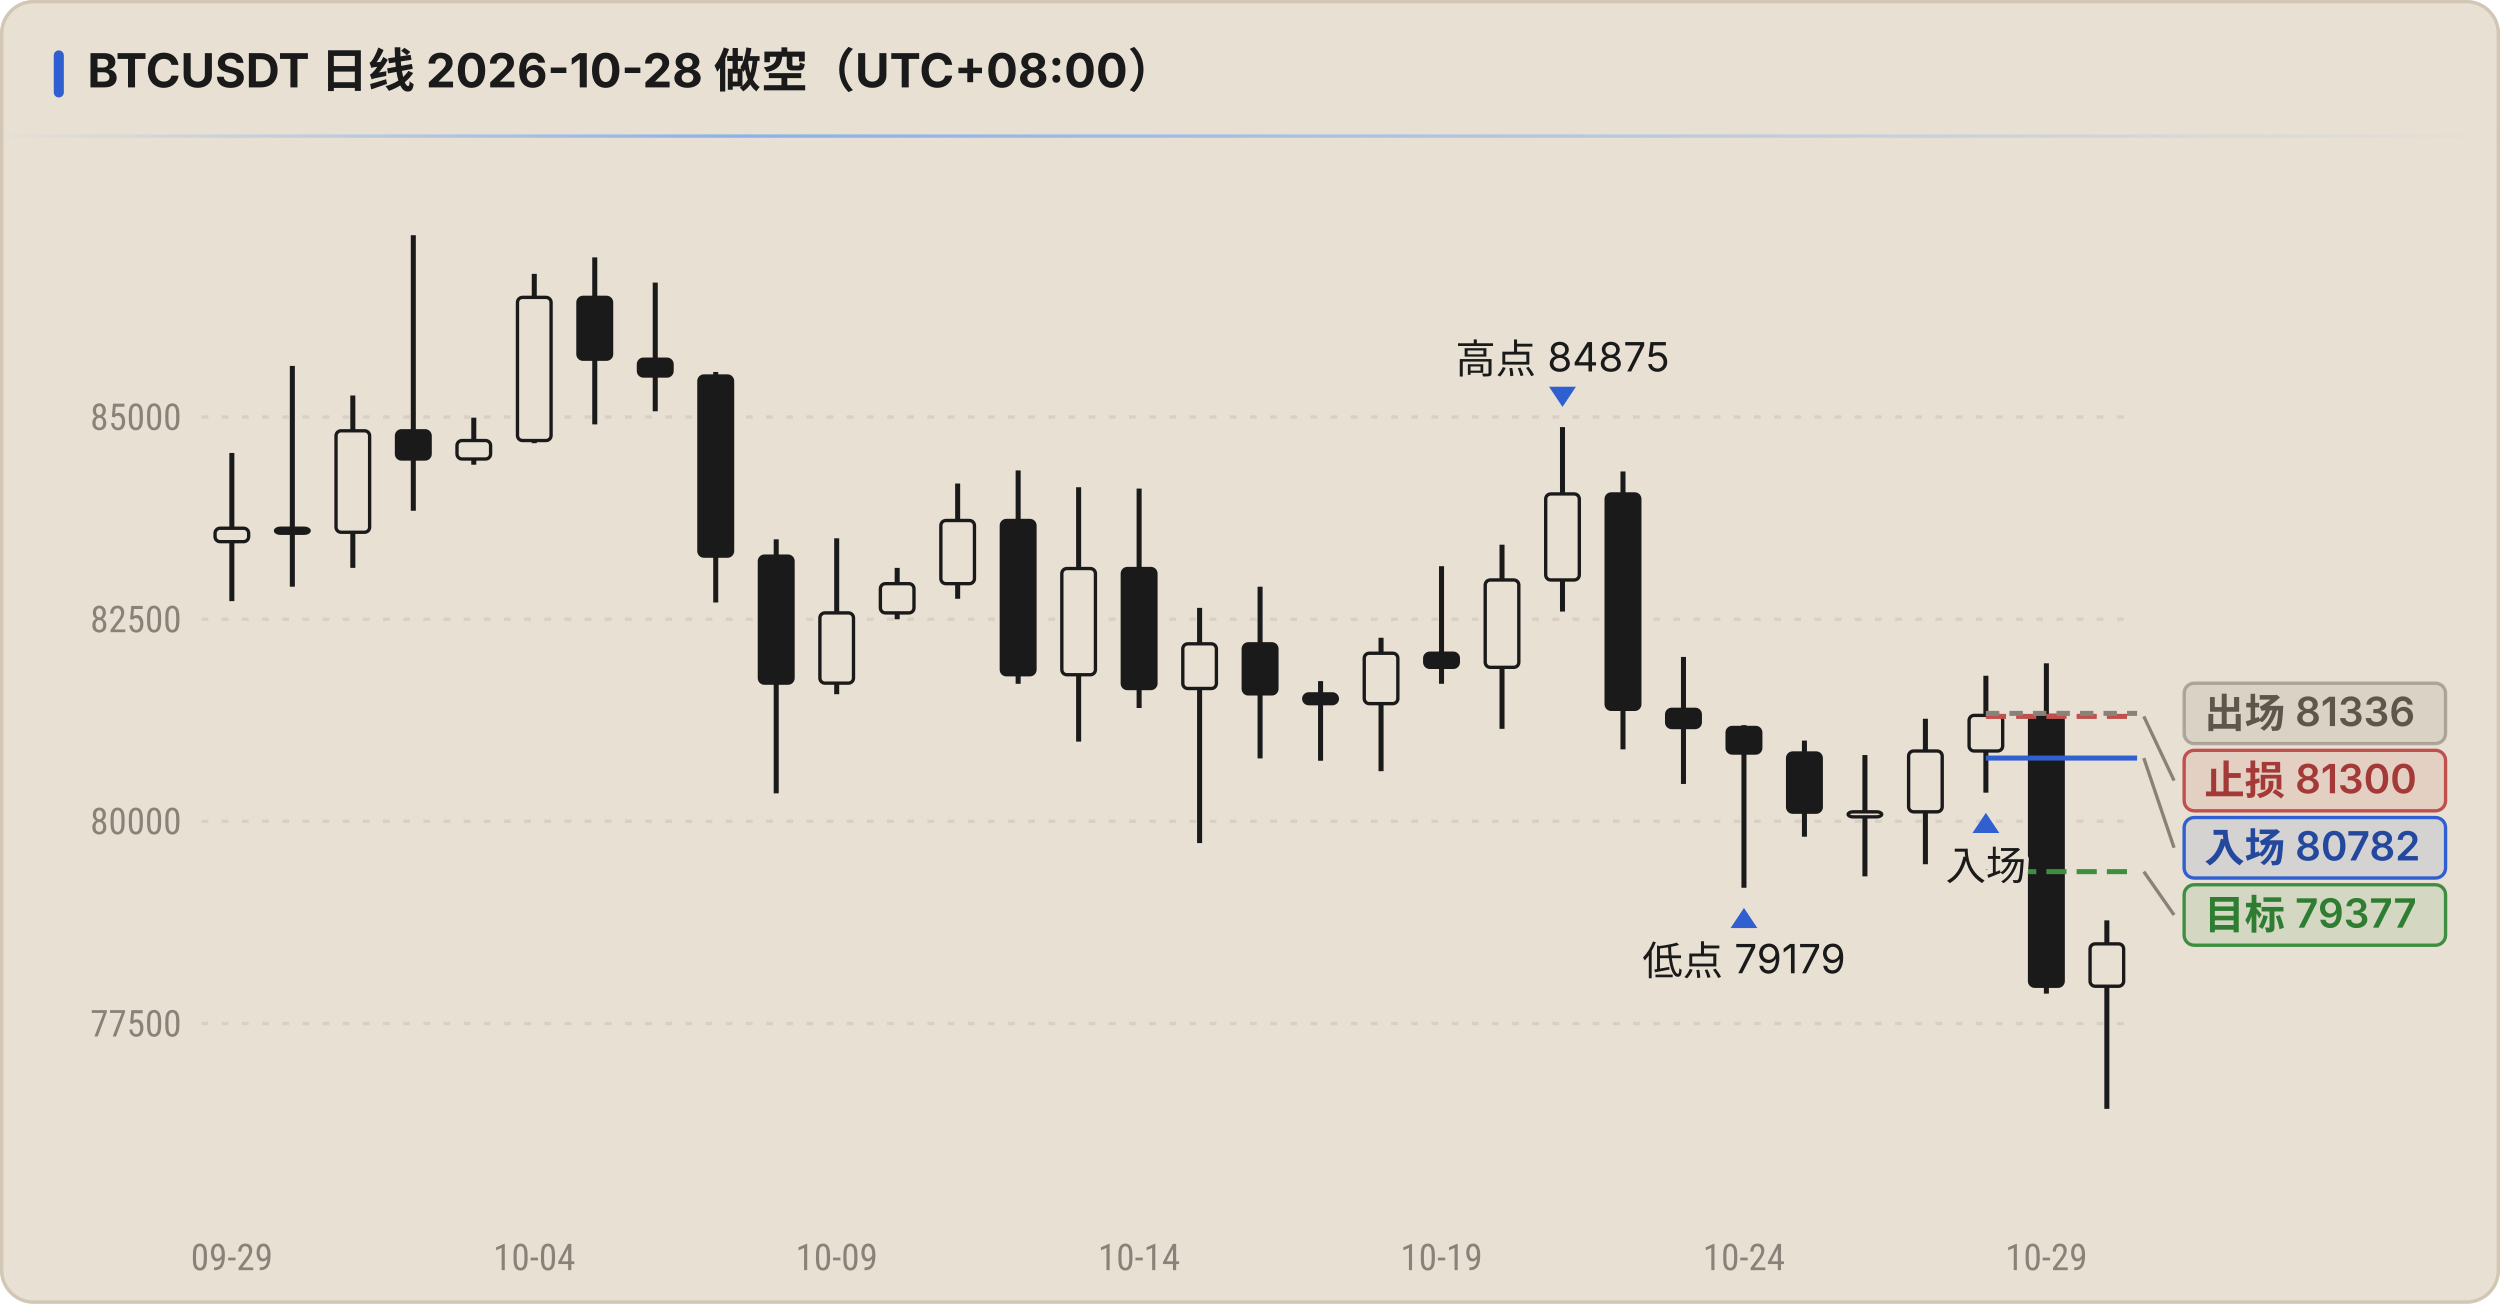
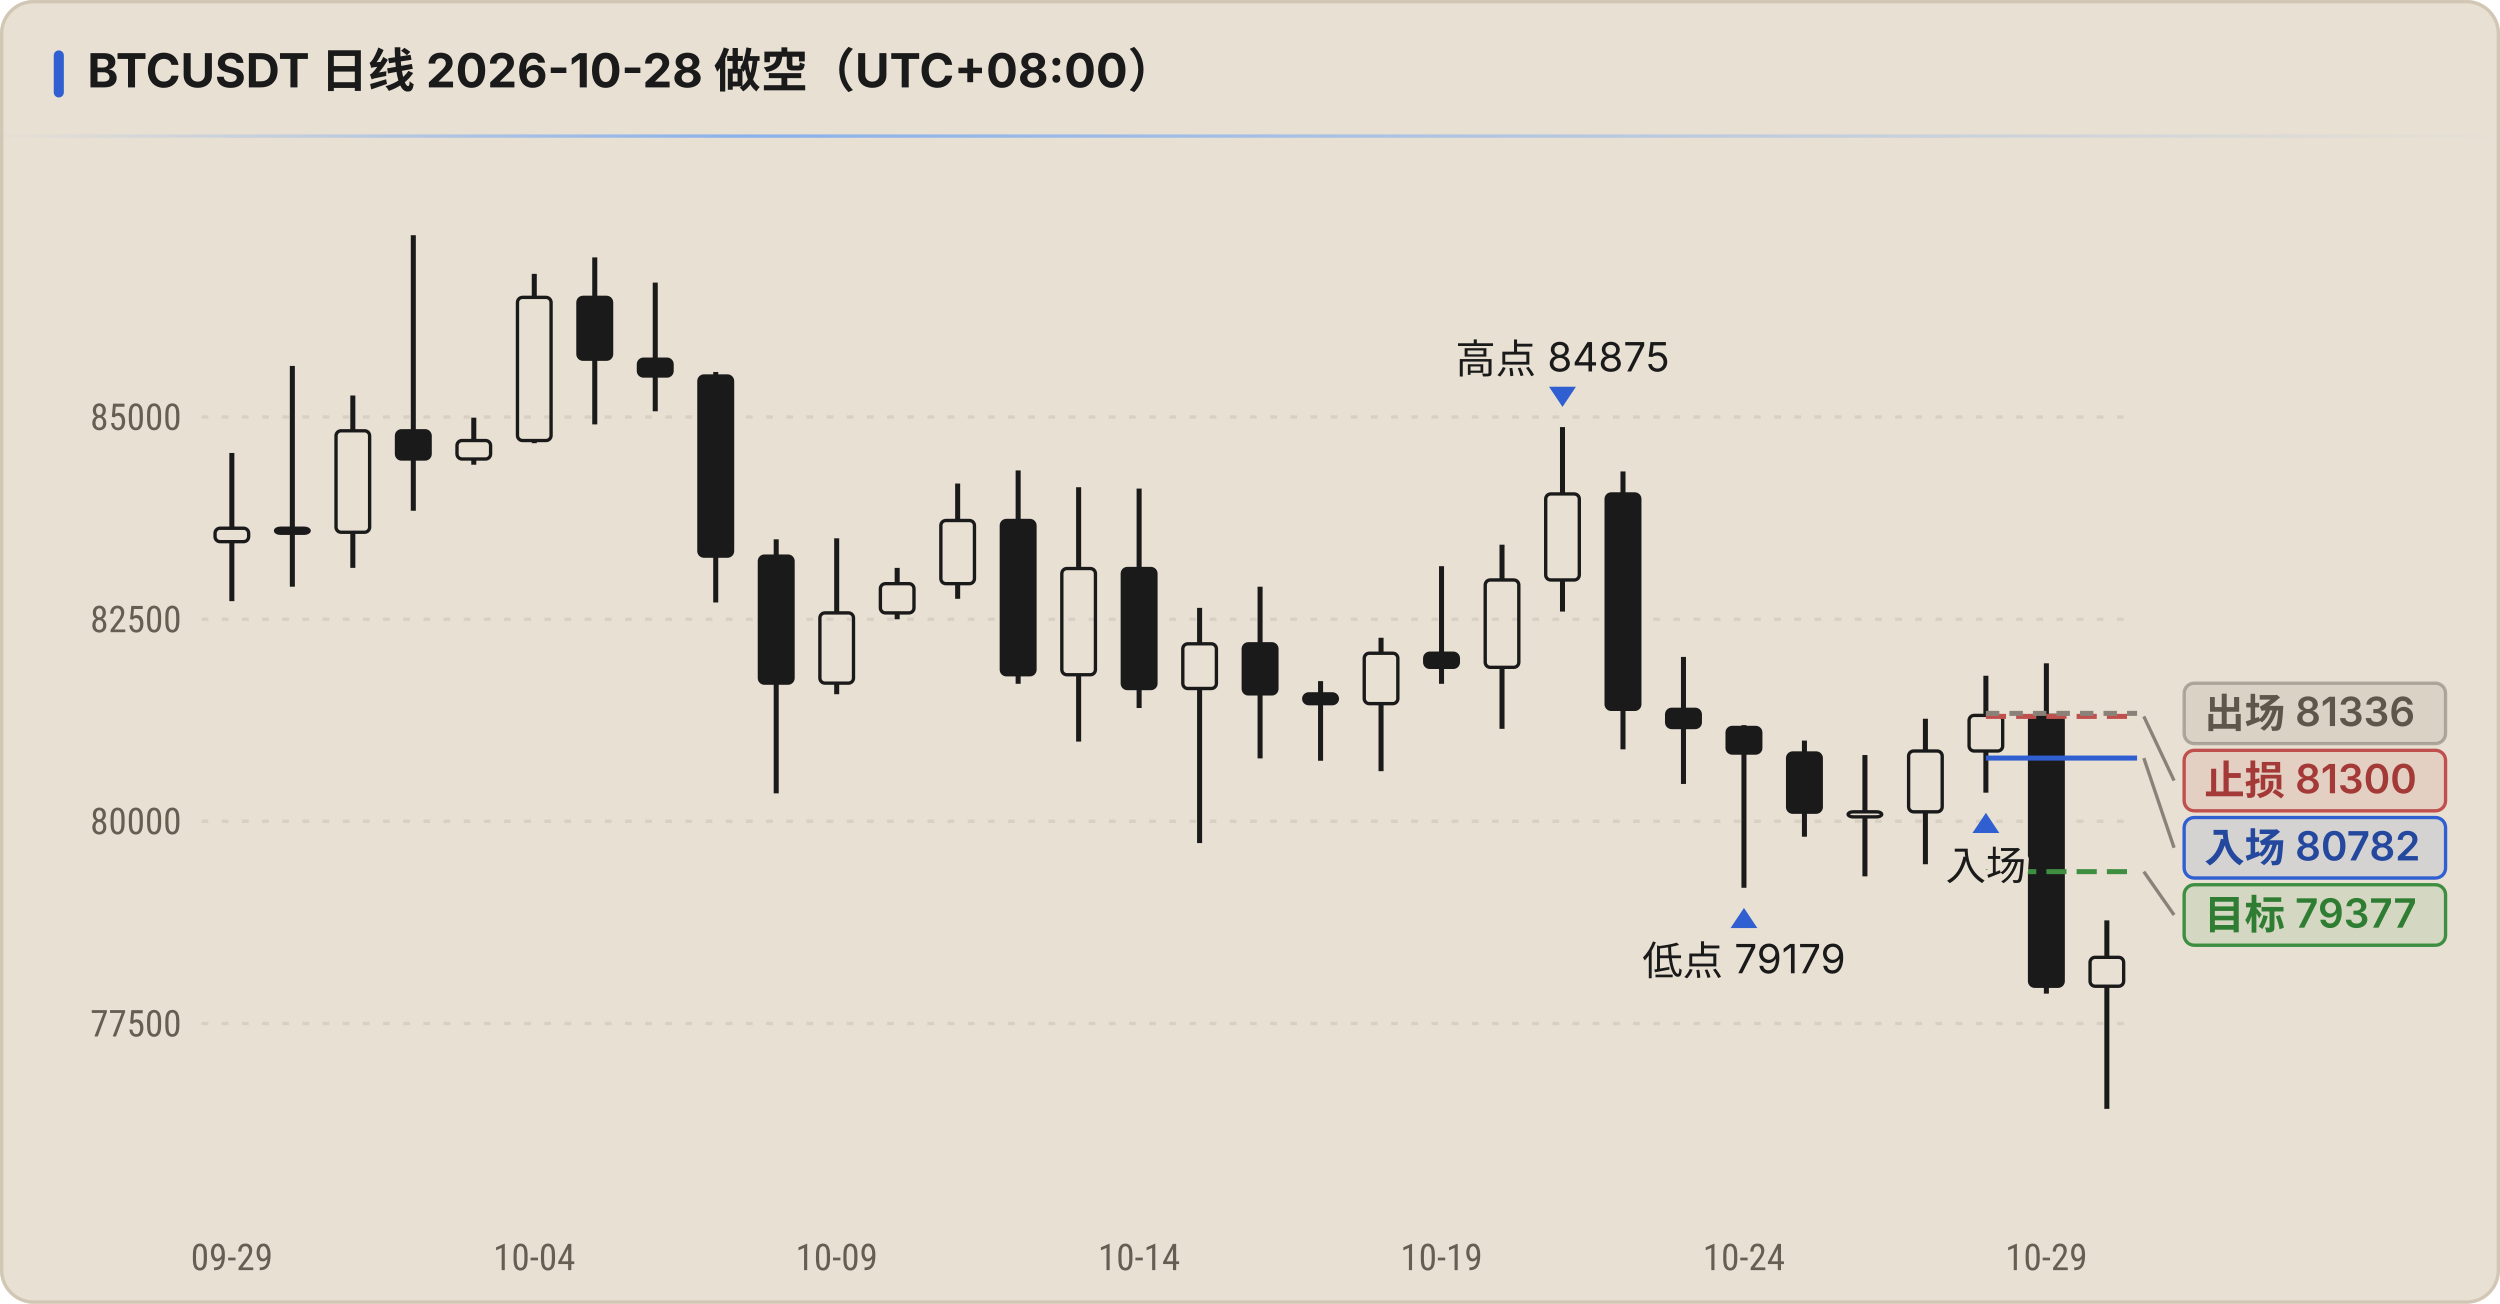
<svg xmlns="http://www.w3.org/2000/svg" width="744" height="388" viewBox="0 0 744 388" role="img" aria-label="BTCUSDT 日线  2026-10-28 做空（UTC+08:00）">
  <style>
  .bg { fill: url(#bg); }
  .bg-grid { stroke: none; }
  .frame { fill: none; stroke: #d2c7b5; }
  .title-mark { fill: #2f5fd0; }
  .title { fill: #1a1a1a; font-weight: 650; font-size: 14px; }
  text { font-family: -apple-system, BlinkMacSystemFont, 'PingFang SC', 'Microsoft YaHei', sans-serif; font-size: 12px; fill: #1a1a1a; paint-order: stroke; stroke: #e8e0d3; stroke-width: 3px; stroke-linejoin: round; }
  .muted { fill: #5e564b; }
  .wick { stroke-width: 1.5; }
-   .up { fill: #e8e0d3; stroke: #1a1a1a; }
+   .up { fill: none; stroke: #1a1a1a; }
  .down { fill: #1a1a1a; stroke: #1a1a1a; }
  .z-bull { fill: rgba(62, 142, 65, 0.24); stroke: none; }
  .z-bear { fill: rgba(192, 80, 77, 0.24); stroke: none; }
  .z-neutral { fill: rgba(94, 86, 75, 0.08); stroke: rgba(94, 86, 75, 0.3); stroke-dasharray: 2 3; }
-   .z-accent { fill: rgba(47, 95, 208, 0.24); stroke: none; }
+   .z-accent { fill: rgba(212, 160, 60, 0.24); stroke: none; }
  .l-neutral { stroke: #8a8278; stroke-dasharray: 4 3; }
  .l-stop { stroke: #c0504d; stroke-dasharray: 6 3; }
  .l-target { stroke: #3e8e41; stroke-dasharray: 6 3; }
  .l-entry { stroke: #2f5fd0; }
  .bracket { stroke: #8a8278; fill: none; }
  .grid { stroke: rgba(94, 86, 75, 0.12); stroke-dasharray: 2 4; }
-   .tick { font-family: 'DIN Alternate', 'Bahnschrift', 'Roboto Condensed', sans-serif; font-size: 11px; fill: #8a8278; stroke: none; }
+   .tick { font-family: 'DIN Alternate', 'Bahnschrift', 'Roboto Condensed', sans-serif; font-size: 11px; fill: #665e53; stroke: none; }
  .arrow { fill: #2f5fd0; stroke: none; }
  .tag rect { stroke-width: 1; }
  .tag text { stroke: none; font-weight: 600; }
  .t-neutral rect { fill: rgba(94, 86, 75, 0.1); stroke: rgba(94, 86, 75, 0.4); }
  .t-neutral text { fill: #5e564b; }
  .t-stop rect, .t-bear rect { fill: rgba(192, 80, 77, 0.12); stroke: #c0504d; }
  .t-stop text, .t-bear text { fill: #a33a37; }
  .t-target rect, .t-bull rect { fill: rgba(62, 142, 65, 0.12); stroke: #3e8e41; }
  .t-target text, .t-bull text { fill: #2e7d32; }
  .t-entry rect, .t-accent rect { fill: rgba(47, 95, 208, 0.1); stroke: #2f5fd0; }
  .t-entry text, .t-accent text { fill: #24489e; }
+   .t-key rect { fill: rgba(212, 160, 60, 0.14); stroke: #d4a03c; }
+   .t-key text { fill: #8a5a0e; }
  @media (prefers-color-scheme: dark) {
    .bg-grid { stroke: rgba(110, 160, 230, 0.06); }
    .frame { stroke: #1c2839; }
-     .title-mark { fill: #f0b44c; }
+     .title-mark { fill: #6c9cff; }
    .title, text { fill: #e3eaf4; }
    text { stroke: #0a111d; }
    .muted { fill: #a0b0c5; }
-     .up { fill: #0b1220; stroke: #c5d0de; }
+     .up { fill: none; stroke: #c5d0de; }
    .down { fill: #8a96a8; stroke: #8a96a8; }
    .z-bull { fill: rgba(92, 191, 96, 0.24); }
    .z-bear { fill: rgba(242, 85, 95, 0.24); }
    .z-neutral { fill: rgba(160, 176, 197, 0.08); stroke: rgba(160, 176, 197, 0.25); }
-     .z-accent { fill: rgba(240, 180, 76, 0.24); }
+     .z-accent { fill: rgba(224, 180, 90, 0.24); }
    .l-neutral, .bracket { stroke: #8293ab; }
    .l-stop { stroke: #f2555f; }
    .l-target { stroke: #5cbf60; }
-     .l-entry { stroke: #f0b44c; }
+     .l-entry { stroke: #6c9cff; }
    .grid { stroke: #182334; }
    .tick { fill: #70829b; }
-     .arrow { fill: #f0b44c; }
+     .arrow { fill: #6c9cff; }
    .t-neutral rect { fill: rgba(160, 176, 197, 0.1); stroke: rgba(160, 176, 197, 0.45); }
    .t-neutral text { fill: #c5d0de; }
    .t-stop rect, .t-bear rect { fill: rgba(242, 85, 95, 0.16); stroke: #f2555f; }
    .t-stop text, .t-bear text { fill: #ff8f98; }
    .t-target rect, .t-bull rect { fill: rgba(92, 191, 96, 0.16); stroke: #5cbf60; }
    .t-target text, .t-bull text { fill: #9fe0a2; }
-     .t-entry rect, .t-accent rect { fill: rgba(240, 180, 76, 0.16); stroke: #f0b44c; }
-     .t-entry text, .t-accent text { fill: #ffd38a; }
+     .t-entry rect, .t-accent rect { fill: rgba(108, 156, 255, 0.16); stroke: #6c9cff; }
+     .t-entry text, .t-accent text { fill: #b3ccff; }
+     .t-key rect { fill: rgba(224, 180, 90, 0.16); stroke: #e0b45a; }
+     .t-key text { fill: #ffd38a; }
  }
</style>
  <defs>
    <linearGradient id="bg" x1="0" y1="0" x2="0" y2="1">
      <stop offset="0" stop-color="#e8e0d3" />
      <stop offset="1" stop-color="#e8e0d3" />
    </linearGradient>
    <linearGradient id="edge" x1="0" y1="0" x2="1" y2="0">
      <stop offset="0" stop-color="#3d8bff" stop-opacity="0" />
      <stop offset="0.3" stop-color="#3d8bff" stop-opacity="0.55" />
      <stop offset="1" stop-color="#3d8bff" stop-opacity="0" />
    </linearGradient>
    <pattern id="paper" width="24" height="24" patternUnits="userSpaceOnUse">
      <path class="bg-grid" d="M24 0H0V24" fill="none" />
    </pattern>
    <filter id="glow" x="-50%" y="-10%" width="200%" height="120%">
      <feGaussianBlur stdDeviation="2.2" result="b" />
      <feMerge>
        <feMergeNode in="b" />
        <feMergeNode in="SourceGraphic" />
      </feMerge>
    </filter>
    <style>@media (prefers-color-scheme: dark) { #bg stop:first-child { stop-color: #0f1828; } #bg stop:last-child { stop-color: #070c16; } }</style>
  </defs>
  <rect class="bg" width="744" height="388" rx="10" />
  <rect width="744" height="388" rx="10" fill="url(#paper)" />
  <rect class="frame" x="0.5" y="0.5" width="743" height="387" rx="9.5" />
  <rect fill="url(#edge)" x="0" y="40" width="744" height="1" />
  <rect class="title-mark" x="16" y="15" width="3" height="14" rx="1.5" />
  <text class="title" x="26" y="26">BTCUSDT 日线  2026-10-28 做空（UTC+08:00）</text>
  <line class="grid" x1="60" x2="636" y1="304.6" y2="304.6" />
  <text class="tick" x="54" y="304.6" dy="0.35em" text-anchor="end">77500</text>
  <line class="grid" x1="60" x2="636" y1="244.4" y2="244.4" />
  <text class="tick" x="54" y="244.4" dy="0.35em" text-anchor="end">80000</text>
  <line class="grid" x1="60" x2="636" y1="184.3" y2="184.3" />
  <text class="tick" x="54" y="184.3" dy="0.35em" text-anchor="end">82500</text>
  <line class="grid" x1="60" x2="636" y1="124.1" y2="124.1" />
  <text class="tick" x="54" y="124.1" dy="0.35em" text-anchor="end">85000</text>
  <text class="tick" x="69" y="378" text-anchor="middle">09-29</text>
  <text class="tick" x="159" y="378" text-anchor="middle">10-04</text>
  <text class="tick" x="249" y="378" text-anchor="middle">10-09</text>
  <text class="tick" x="339" y="378" text-anchor="middle">10-14</text>
  <text class="tick" x="429" y="378" text-anchor="middle">10-19</text>
  <text class="tick" x="519" y="378" text-anchor="middle">10-24</text>
  <text class="tick" x="609" y="378" text-anchor="middle">10-29</text>
  <g class="candles">
-     <line class="wick up" x1="69" x2="69" y1="134.8" y2="178.9" />
+     <line class="wick up" x1="69" x2="69" y1="134.8" y2="157.2" />
+     <line class="wick up" x1="69" x2="69" y1="161.2" y2="178.9" />
    <rect class="up" x="64" y="157.2" width="10" height="4" rx="1.5" />
-     <line class="wick down" x1="87" x2="87" y1="108.9" y2="174.6" />
+     <line class="wick down" x1="87" x2="87" y1="108.9" y2="157.2" />
+     <line class="wick down" x1="87" x2="87" y1="158.7" y2="174.6" />
    <rect class="down" x="82" y="157.2" width="10" height="1.5" rx="1.5" />
-     <line class="wick up" x1="105" x2="105" y1="117.7" y2="169" />
+     <line class="wick up" x1="105" x2="105" y1="117.7" y2="128.2" />
+     <line class="wick up" x1="105" x2="105" y1="158.4" y2="169" />
    <rect class="up" x="100" y="128.2" width="10" height="30.2" rx="1.5" />
-     <line class="wick down" x1="123" x2="123" y1="70" y2="152" />
+     <line class="wick down" x1="123" x2="123" y1="70" y2="128.2" />
+     <line class="wick down" x1="123" x2="123" y1="136.6" y2="152" />
    <rect class="down" x="118" y="128.2" width="10" height="8.4" rx="1.5" />
-     <line class="wick up" x1="141" x2="141" y1="124.3" y2="138.3" />
+     <line class="wick up" x1="141" x2="141" y1="124.3" y2="131.1" />
+     <line class="wick up" x1="141" x2="141" y1="136.6" y2="138.3" />
    <rect class="up" x="136" y="131.1" width="10" height="5.5" rx="1.5" />
-     <line class="wick up" x1="159" x2="159" y1="81.5" y2="131.9" />
+     <line class="wick up" x1="159" x2="159" y1="81.5" y2="88.5" />
+     <line class="wick up" x1="159" x2="159" y1="131.1" y2="131.9" />
    <rect class="up" x="154" y="88.5" width="10" height="42.6" rx="1.5" />
-     <line class="wick down" x1="177" x2="177" y1="76.6" y2="126.3" />
+     <line class="wick down" x1="177" x2="177" y1="76.6" y2="88.5" />
+     <line class="wick down" x1="177" x2="177" y1="106.9" y2="126.3" />
    <rect class="down" x="172" y="88.5" width="10" height="18.4" rx="1.5" />
-     <line class="wick down" x1="195" x2="195" y1="84.1" y2="122.4" />
+     <line class="wick down" x1="195" x2="195" y1="84.1" y2="106.9" />
+     <line class="wick down" x1="195" x2="195" y1="111.9" y2="122.4" />
    <rect class="down" x="190" y="106.9" width="10" height="5" rx="1.5" />
-     <line class="wick down" x1="213" x2="213" y1="110.7" y2="179.3" />
+     <line class="wick down" x1="213" x2="213" y1="110.7" y2="111.9" />
+     <line class="wick down" x1="213" x2="213" y1="165.5" y2="179.3" />
    <rect class="down" x="208" y="111.9" width="10" height="53.6" rx="1.5" />
-     <line class="wick down" x1="231" x2="231" y1="160.5" y2="236.1" />
+     <line class="wick down" x1="231" x2="231" y1="160.5" y2="165.5" />
+     <line class="wick down" x1="231" x2="231" y1="203.3" y2="236.1" />
    <rect class="down" x="226" y="165.5" width="10" height="37.8" rx="1.5" />
-     <line class="wick up" x1="249" x2="249" y1="160.2" y2="206.6" />
+     <line class="wick up" x1="249" x2="249" y1="160.2" y2="182.4" />
+     <line class="wick up" x1="249" x2="249" y1="203.3" y2="206.6" />
    <rect class="up" x="244" y="182.4" width="10" height="20.9" rx="1.5" />
-     <line class="wick up" x1="267" x2="267" y1="169" y2="184.3" />
+     <line class="wick up" x1="267" x2="267" y1="169" y2="173.7" />
+     <line class="wick up" x1="267" x2="267" y1="182.4" y2="184.3" />
    <rect class="up" x="262" y="173.7" width="10" height="8.7" rx="1.5" />
-     <line class="wick up" x1="285" x2="285" y1="143.9" y2="178.2" />
+     <line class="wick up" x1="285" x2="285" y1="143.9" y2="154.9" />
+     <line class="wick up" x1="285" x2="285" y1="173.7" y2="178.2" />
    <rect class="up" x="280" y="154.9" width="10" height="18.8" rx="1.5" />
-     <line class="wick down" x1="303" x2="303" y1="140" y2="203.5" />
+     <line class="wick down" x1="303" x2="303" y1="140" y2="154.9" />
+     <line class="wick down" x1="303" x2="303" y1="200.8" y2="203.5" />
    <rect class="down" x="298" y="154.9" width="10" height="45.9" rx="1.5" />
-     <line class="wick up" x1="321" x2="321" y1="145" y2="220.7" />
+     <line class="wick up" x1="321" x2="321" y1="145" y2="169.2" />
+     <line class="wick up" x1="321" x2="321" y1="200.8" y2="220.7" />
    <rect class="up" x="316" y="169.2" width="10" height="31.6" rx="1.5" />
-     <line class="wick down" x1="339" x2="339" y1="145.4" y2="210.7" />
+     <line class="wick down" x1="339" x2="339" y1="145.4" y2="169.2" />
+     <line class="wick down" x1="339" x2="339" y1="204.9" y2="210.7" />
    <rect class="down" x="334" y="169.2" width="10" height="35.7" rx="1.5" />
-     <line class="wick up" x1="357" x2="357" y1="180.9" y2="250.9" />
+     <line class="wick up" x1="357" x2="357" y1="180.9" y2="191.6" />
+     <line class="wick up" x1="357" x2="357" y1="204.9" y2="250.9" />
    <rect class="up" x="352" y="191.6" width="10" height="13.3" rx="1.5" />
-     <line class="wick down" x1="375" x2="375" y1="174.6" y2="225.7" />
+     <line class="wick down" x1="375" x2="375" y1="174.6" y2="191.6" />
+     <line class="wick down" x1="375" x2="375" y1="206.5" y2="225.7" />
    <rect class="down" x="370" y="191.6" width="10" height="14.9" rx="1.5" />
-     <line class="wick down" x1="393" x2="393" y1="202.7" y2="226.4" />
+     <line class="wick down" x1="393" x2="393" y1="202.7" y2="206.5" />
+     <line class="wick down" x1="393" x2="393" y1="209.4" y2="226.4" />
    <rect class="down" x="388" y="206.5" width="10" height="2.9" rx="1.5" />
-     <line class="wick up" x1="411" x2="411" y1="189.8" y2="229.5" />
+     <line class="wick up" x1="411" x2="411" y1="189.8" y2="194.4" />
+     <line class="wick up" x1="411" x2="411" y1="209.4" y2="229.5" />
    <rect class="up" x="406" y="194.4" width="10" height="15" rx="1.5" />
-     <line class="wick down" x1="429" x2="429" y1="168.5" y2="203.5" />
+     <line class="wick down" x1="429" x2="429" y1="168.5" y2="194.4" />
+     <line class="wick down" x1="429" x2="429" y1="198.6" y2="203.5" />
    <rect class="down" x="424" y="194.4" width="10" height="4.2" rx="1.5" />
-     <line class="wick up" x1="447" x2="447" y1="162.1" y2="216.9" />
+     <line class="wick up" x1="447" x2="447" y1="162.1" y2="172.6" />
+     <line class="wick up" x1="447" x2="447" y1="198.6" y2="216.9" />
    <rect class="up" x="442" y="172.6" width="10" height="26" rx="1.5" />
-     <line class="wick up" x1="465" x2="465" y1="127.1" y2="182" />
+     <line class="wick up" x1="465" x2="465" y1="127.1" y2="147" />
+     <line class="wick up" x1="465" x2="465" y1="172.6" y2="182" />
    <rect class="up" x="460" y="147" width="10" height="25.6" rx="1.5" />
-     <line class="wick down" x1="483" x2="483" y1="140.3" y2="223" />
+     <line class="wick down" x1="483" x2="483" y1="140.3" y2="147" />
+     <line class="wick down" x1="483" x2="483" y1="211.1" y2="223" />
    <rect class="down" x="478" y="147" width="10" height="64.1" rx="1.5" />
-     <line class="wick down" x1="501" x2="501" y1="195.5" y2="233.3" />
+     <line class="wick down" x1="501" x2="501" y1="195.5" y2="211.1" />
+     <line class="wick down" x1="501" x2="501" y1="216.5" y2="233.3" />
    <rect class="down" x="496" y="211.1" width="10" height="5.4" rx="1.5" />
-     <line class="wick down" x1="519" x2="519" y1="215.8" y2="264.2" />
+     <line class="wick down" x1="519" x2="519" y1="215.8" y2="216.5" />
+     <line class="wick down" x1="519" x2="519" y1="224.1" y2="264.2" />
    <rect class="down" x="514" y="216.5" width="10" height="7.6" rx="1.5" />
-     <line class="wick down" x1="537" x2="537" y1="220.4" y2="249" />
+     <line class="wick down" x1="537" x2="537" y1="220.4" y2="224.1" />
+     <line class="wick down" x1="537" x2="537" y1="241.7" y2="249" />
    <rect class="down" x="532" y="224.1" width="10" height="17.6" rx="1.5" />
-     <line class="wick up" x1="555" x2="555" y1="224.7" y2="260.8" />
+     <line class="wick up" x1="555" x2="555" y1="224.7" y2="241.6" />
+     <line class="wick up" x1="555" x2="555" y1="243.1" y2="260.8" />
    <rect class="up" x="550" y="241.6" width="10" height="1.5" rx="1.5" />
-     <line class="wick up" x1="573" x2="573" y1="213.9" y2="257.2" />
+     <line class="wick up" x1="573" x2="573" y1="213.9" y2="223.5" />
+     <line class="wick up" x1="573" x2="573" y1="241.6" y2="257.2" />
    <rect class="up" x="568" y="223.5" width="10" height="18.1" rx="1.5" />
-     <line class="wick up" x1="591" x2="591" y1="201.1" y2="235.9" />
+     <line class="wick up" x1="591" x2="591" y1="201.1" y2="212.9" />
+     <line class="wick up" x1="591" x2="591" y1="223.5" y2="235.9" />
    <rect class="up" x="586" y="212.9" width="10" height="10.6" rx="1.5" />
-     <line class="wick down" x1="609" x2="609" y1="197.4" y2="295.7" />
+     <line class="wick down" x1="609" x2="609" y1="197.4" y2="212.9" />
+     <line class="wick down" x1="609" x2="609" y1="293.5" y2="295.7" />
    <rect class="down" x="604" y="212.9" width="10" height="80.6" rx="1.5" />
-     <line class="wick up" x1="627" x2="627" y1="273.9" y2="330" />
-     <rect class="up" x="622" y="280.9" width="10" height="12.6" rx="1.5" />
+     <line class="wick up" x1="627" x2="627" y1="273.9" y2="284.9" />
+     <line class="wick up" x1="627" x2="627" y1="293.5" y2="330" />
+     <rect class="up" x="622" y="284.9" width="10" height="8.6" rx="1.5" />
  </g>
  <line class="l-target" x1="591" x2="636" y1="259.4" y2="259.4" stroke-width="1.5" />
  <line class="l-stop" x1="591" x2="636" y1="213.2" y2="213.2" stroke-width="1.5" />
  <line class="l-entry" x1="591" x2="636" y1="225.6" y2="225.6" stroke-width="1.5" />
  <line class="l-neutral" x1="591" x2="636" y1="212.3" y2="212.3" stroke-width="1.5" />
  <path class="bracket" d="M638,259.4 L647,272.3" />
  <g class="tag t-target">
    <rect x="650" y="263.3" width="77.8" height="18" rx="3" />
    <text x="656" y="272.3" dy="0.35em">目标 79377</text>
  </g>
  <path class="bracket" d="M638,213.2 L647,232.3" />
  <g class="tag t-stop">
    <rect x="650" y="223.3" width="77.8" height="18" rx="3" />
    <text x="656" y="232.3" dy="0.35em">止损 81300</text>
  </g>
  <path class="bracket" d="M638,225.6 L647,252.3" />
  <g class="tag t-entry">
    <rect x="650" y="243.3" width="77.8" height="18" rx="3" />
    <text x="656" y="252.3" dy="0.35em">入场 80782</text>
  </g>
  <g class="tag t-neutral">
    <rect x="650" y="203.3" width="77.8" height="18" rx="3" />
    <text x="656" y="212.3" dy="0.35em">出场 81336</text>
  </g>
  <path class="arrow" d="M591,241.9 l-4,6 h8 z" />
  <text x="591" y="261.9" text-anchor="middle">入场</text>
  <path class="arrow" d="M465,121.1 l-4,-6 h8 z" />
  <text x="465" y="111.1" text-anchor="middle">高点 84875</text>
  <path class="arrow" d="M519,270.2 l-4,6 h8 z" />
  <text x="519" y="290.2" text-anchor="middle">低点 79179</text>
</svg>
